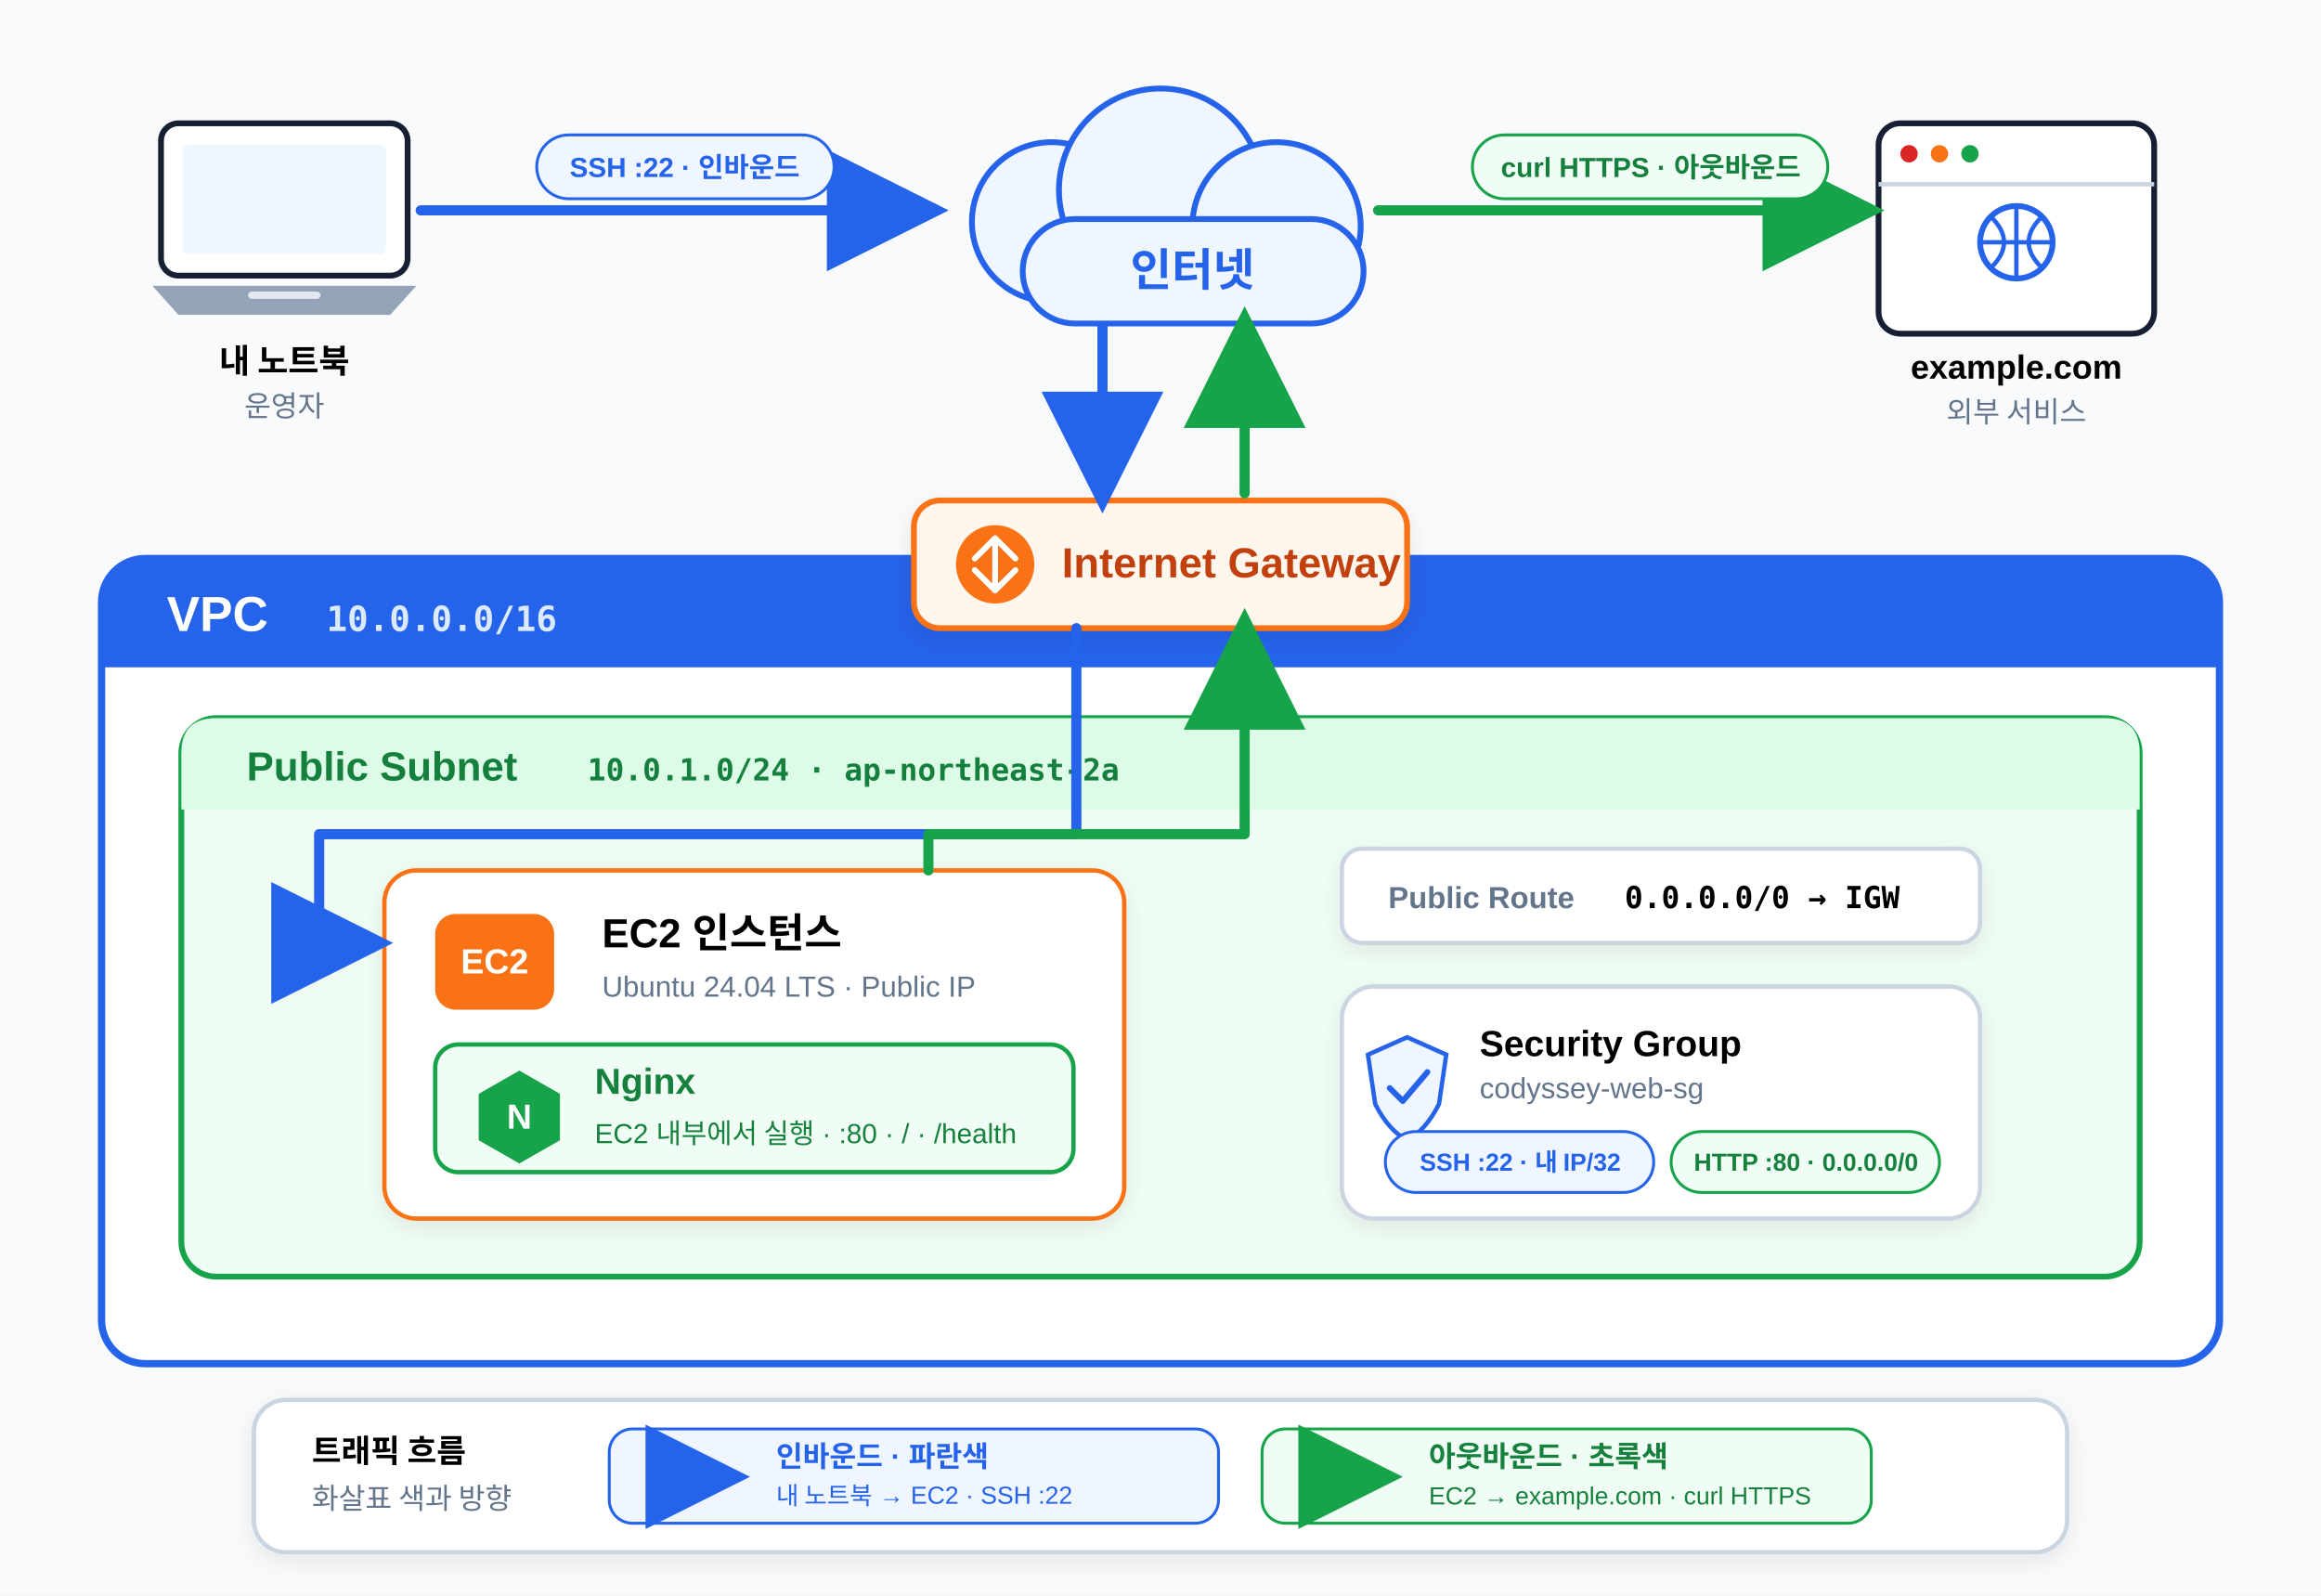
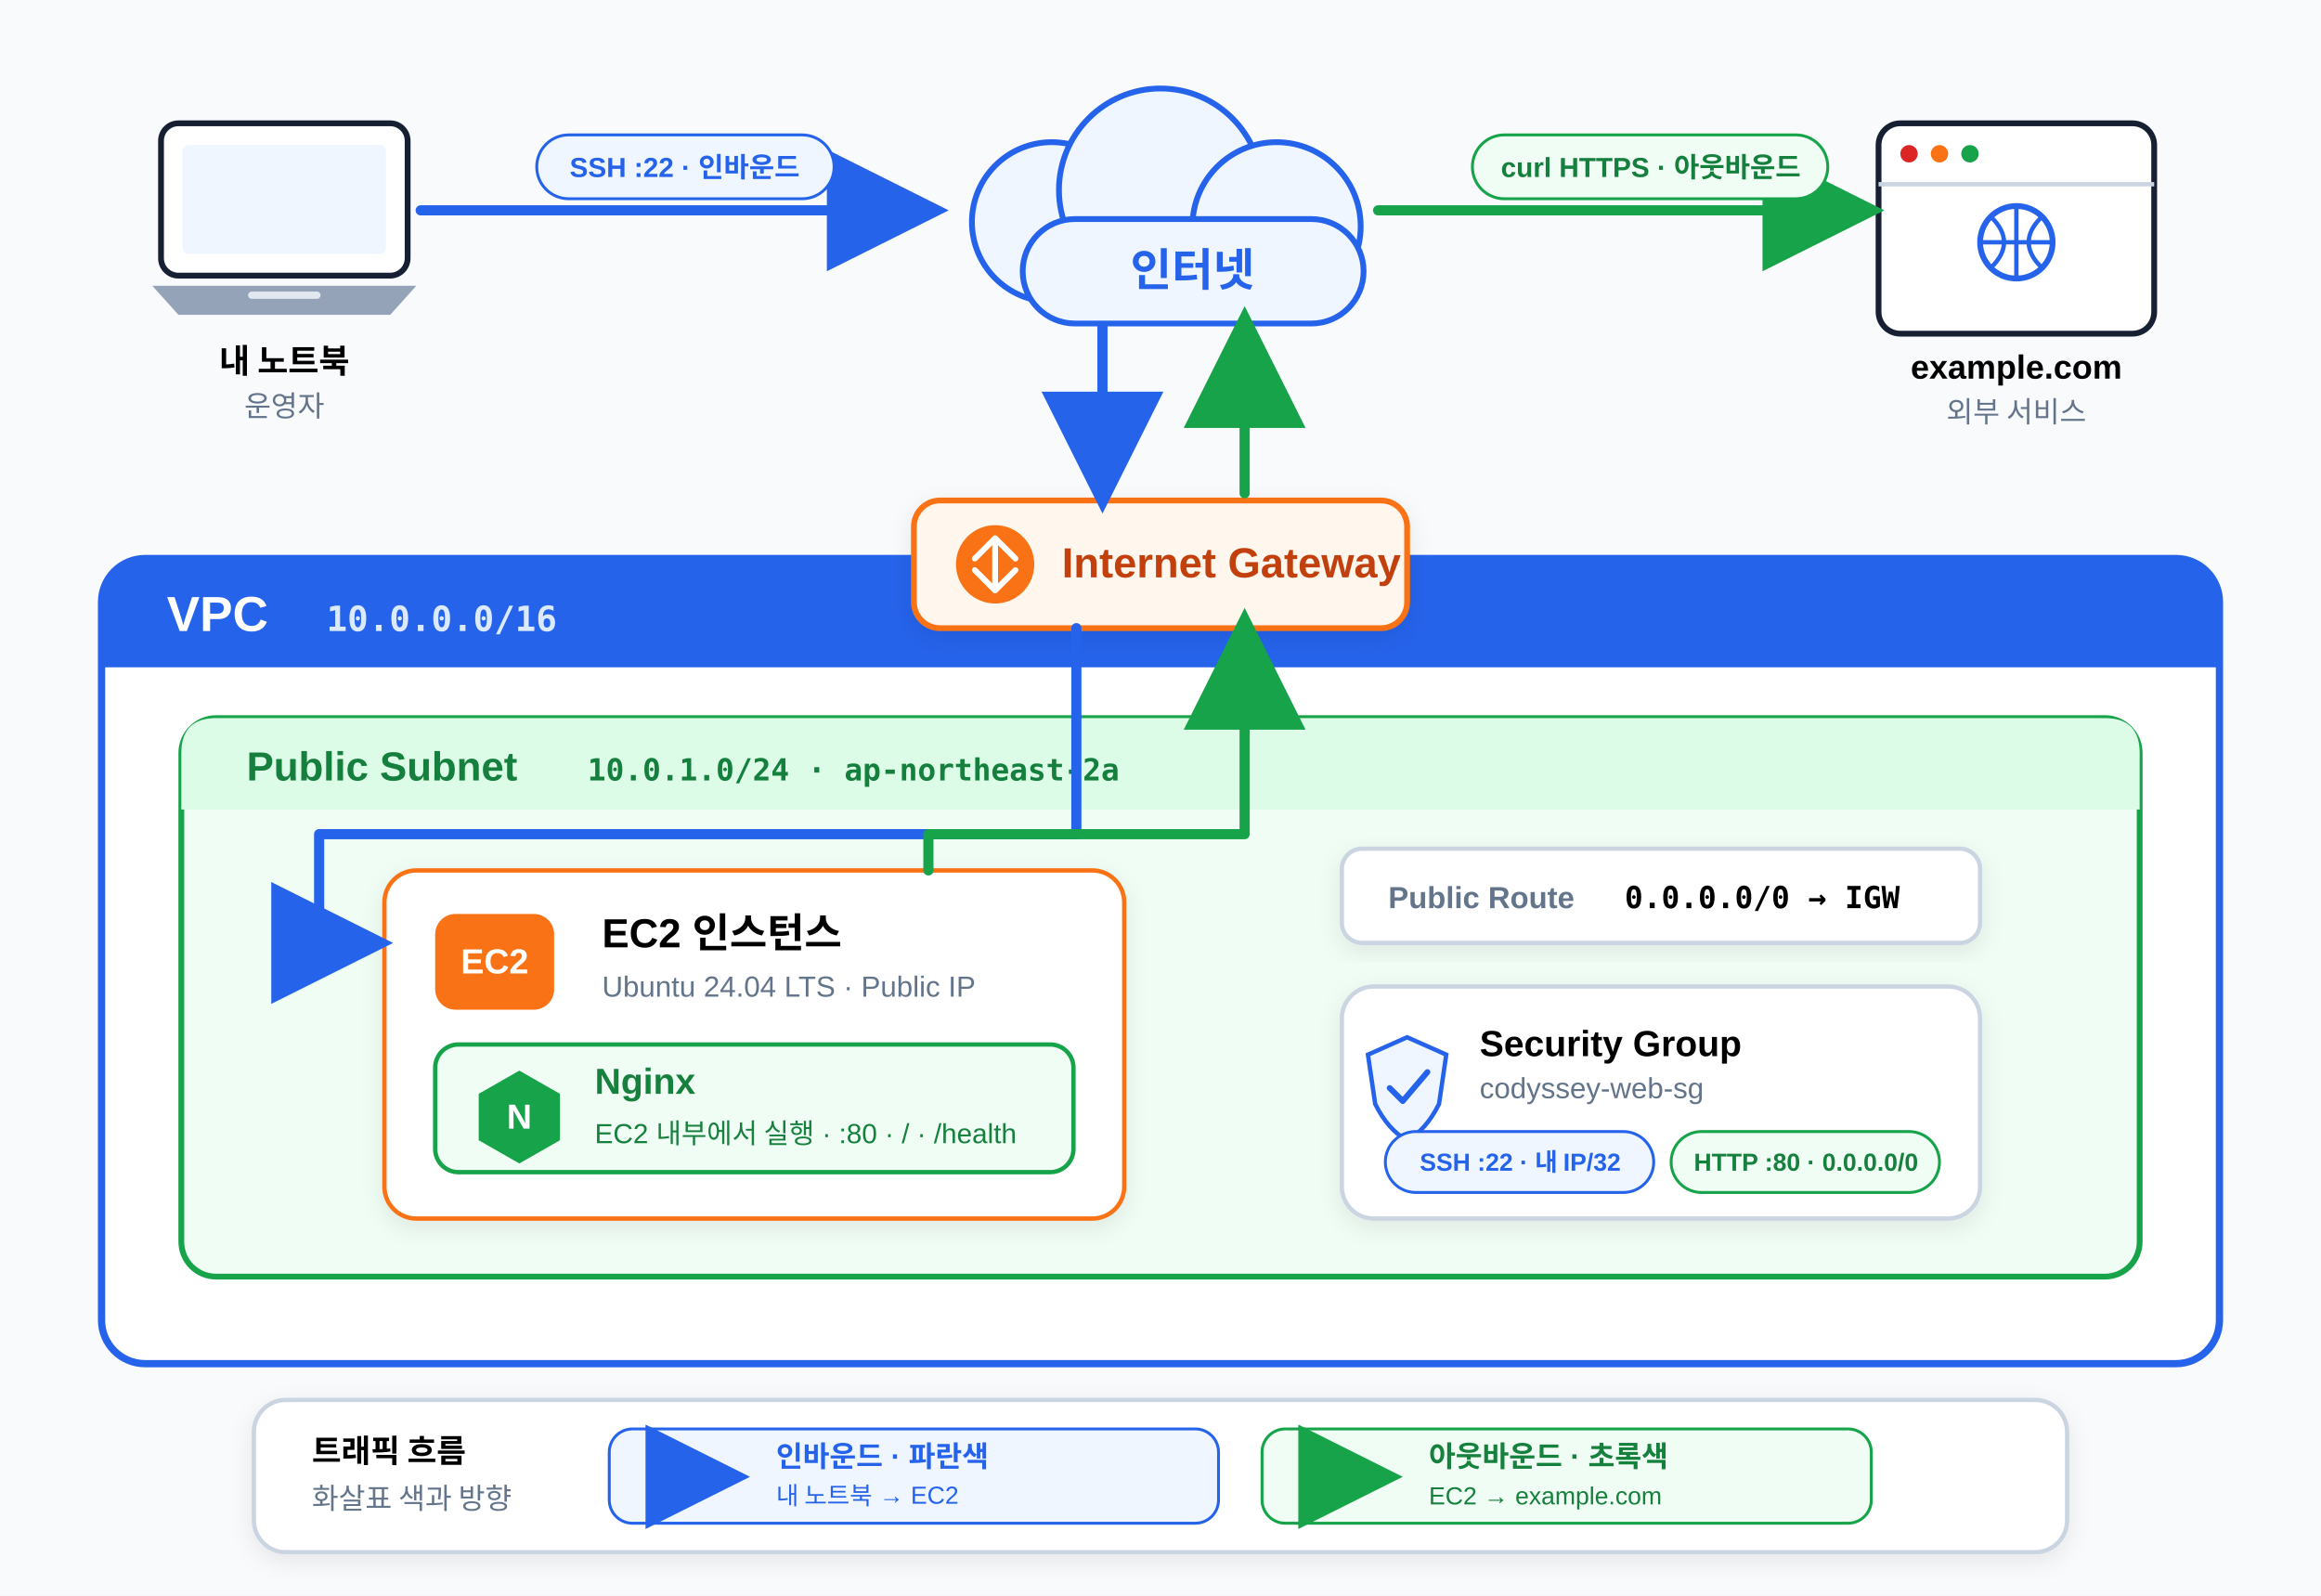
<svg xmlns="http://www.w3.org/2000/svg" width="1600" height="1100" viewBox="0 0 1600 1100" role="img" aria-labelledby="title desc">
  <defs>
    <filter id="shadow" x="-20%" y="-20%" width="140%" height="140%">
      <feDropShadow dx="0" dy="5" stdDeviation="8" flood-color="#0f172a" flood-opacity="0.08" />
    </filter>
    <marker id="arrow-blue" markerWidth="12" markerHeight="12" refX="10" refY="6" orient="auto" markerUnits="strokeWidth">
      <path d="M0,0 L12,6 L0,12 Z" fill="#2563eb" />
    </marker>
    <marker id="arrow-green" markerWidth="12" markerHeight="12" refX="10" refY="6" orient="auto" markerUnits="strokeWidth">
      <path d="M0,0 L12,6 L0,12 Z" fill="#16a34a" />
    </marker>
    <style>
      text { font-family: Pretendard, "Noto Sans KR", "Malgun Gothic", Arial, sans-serif; }
      .small { font-size: 20px; fill: #64748b; }
      .label { font-size: 23px; font-weight: 700; }
      .title { font-size: 30px; font-weight: 800; }
      .mono { font-family: "Cascadia Code", Consolas, monospace; }
    </style>
  </defs>
  <rect width="1600" height="1100" fill="#f8fafc" />
  <g transform="translate(105 85)">
    <rect x="6" y="0" width="170" height="105" rx="12" fill="#fff" stroke="#172033" stroke-width="4" />
    <rect x="21" y="15" width="140" height="75" rx="4" fill="#eff6ff" />
    <path d="M0 112 H182 L164 132 H18 Z" fill="#94a3b8" />
    <rect x="66" y="116" width="50" height="5" rx="2.5" fill="#e2e8f0" />
    <text x="91" y="172" text-anchor="middle" class="label">내 노트북</text>
    <text x="91" y="202" text-anchor="middle" class="small">운영자</text>
  </g>
  <g transform="translate(650 76)">
    <circle cx="75" cy="77" r="55" fill="#eff6ff" stroke="#2563eb" stroke-width="4" />
    <circle cx="150" cy="55" r="70" fill="#eff6ff" stroke="#2563eb" stroke-width="4" />
    <circle cx="230" cy="80" r="58" fill="#eff6ff" stroke="#2563eb" stroke-width="4" />
    <rect x="55" y="75" width="235" height="72" rx="36" fill="#eff6ff" stroke="#2563eb" stroke-width="4" />
    <text x="172" y="121" text-anchor="middle" font-size="31" font-weight="800" fill="#2563eb">인터넷</text>
  </g>
  <g transform="translate(1295 85)">
    <rect width="190" height="145" rx="15" fill="#fff" stroke="#172033" stroke-width="4" />
    <path d="M0 42 H190" stroke="#cbd5e1" stroke-width="3" />
    <circle cx="21" cy="21" r="6" fill="#dc2626" />
    <circle cx="42" cy="21" r="6" fill="#f97316" />
    <circle cx="63" cy="21" r="6" fill="#16a34a" />
    <circle cx="95" cy="82" r="25" fill="none" stroke="#2563eb" stroke-width="4" />
    <path d="M70 82 H120 M95 57 V107 M78 65 Q95 82 78 99 M112 65 Q95 82 112 99" fill="none" stroke="#2563eb" stroke-width="3" />
    <text x="95" y="176" text-anchor="middle" class="label">example.com</text>
    <text x="95" y="206" text-anchor="middle" class="small">외부 서비스</text>
  </g>
  <rect x="70" y="385" width="1460" height="555" rx="30" fill="#fff" stroke="#2563eb" stroke-width="5" />
  <path d="M100 385 H1500 Q1530 385 1530 415 V460 H70 V415 Q70 385 100 385 Z" fill="#2563eb" />
  <text x="115" y="435" font-size="34" font-weight="800" fill="#fff">VPC</text>
  <text x="225" y="435" font-size="24" font-weight="700" fill="#dbeafe" class="mono">10.0.0.0/16</text>
  <rect x="125" y="495" width="1350" height="385" rx="24" fill="#f0fdf4" stroke="#16a34a" stroke-width="4" />
  <path d="M149 495 H1451 Q1475 495 1475 519 V558 H125 V519 Q125 495 149 495 Z" fill="#dcfce7" />
  <text x="170" y="538" font-size="28" font-weight="800" fill="#15803d">Public Subnet</text>
  <text x="405" y="538" font-size="21" font-weight="700" fill="#15803d" class="mono">10.0.1.0/24 · ap-northeast-2a</text>
  <g filter="url(#shadow)">
    <rect x="630" y="345" width="340" height="88" rx="18" fill="#fff7ed" stroke="#f97316" stroke-width="4" />
    <circle cx="686" cy="389" r="27" fill="#f97316" />
    <path d="M686 371 V407 M672 385 L686 371 L700 385 M672 393 L686 407 L700 393" fill="none" stroke="#fff" stroke-width="4" stroke-linecap="round" stroke-linejoin="round" />
    <text x="732" y="398" font-size="29" font-weight="800" fill="#c2410c">Internet Gateway</text>
  </g>
  <g filter="url(#shadow)">
    <rect x="925" y="585" width="440" height="65" rx="14" fill="#fff" stroke="#cbd5e1" stroke-width="3" />
    <text x="957" y="626" font-size="21" font-weight="700" fill="#64748b">Public Route</text>
    <text x="1120" y="626" font-size="21" font-weight="800" class="mono">0.0.0.0/0 → IGW</text>
  </g>
  <g filter="url(#shadow)">
    <rect x="265" y="600" width="510" height="240" rx="22" fill="#fff" stroke="#f97316" stroke-width="3" />
    <rect x="300" y="630" width="82" height="66" rx="14" fill="#f97316" />
    <text x="341" y="671" text-anchor="middle" font-size="24" font-weight="800" fill="#fff">EC2</text>
    <text x="415" y="653" font-size="28" font-weight="800">EC2 인스턴스</text>
    <text x="415" y="687" class="small">Ubuntu 24.04 LTS · Public IP</text>
    <rect x="300" y="720" width="440" height="88" rx="16" fill="#f0fdf4" stroke="#16a34a" stroke-width="3" />
    <polygon points="330,754 358,738 386,754 386,786 358,802 330,786" fill="#16a34a" />
    <text x="358" y="778" text-anchor="middle" font-size="24" font-weight="800" fill="#fff">N</text>
    <text x="410" y="754" font-size="25" font-weight="800" fill="#15803d">Nginx</text>
    <text x="410" y="788" font-size="19" fill="#15803d">EC2 내부에서 실행 · :80 · / · /health</text>
  </g>
  <g filter="url(#shadow)">
    <rect x="925" y="680" width="440" height="160" rx="22" fill="#fff" stroke="#cbd5e1" stroke-width="3" />
    <path d="M970 715 L997 727 L992 761 Q983 779 970 786 Q957 779 948 761 L943 727 Z" fill="#eff6ff" stroke="#2563eb" stroke-width="3" />
    <path d="M958 750 L967 759 L984 739" fill="none" stroke="#2563eb" stroke-width="4" stroke-linecap="round" stroke-linejoin="round" />
    <text x="1020" y="728" font-size="25" font-weight="800">Security Group</text>
    <text x="1020" y="757" class="small">codyssey-web-sg</text>
    <rect x="955" y="780" width="185" height="42" rx="21" fill="#eff6ff" stroke="#2563eb" stroke-width="2" />
    <text x="1048" y="807" text-anchor="middle" font-size="17" font-weight="700" fill="#2563eb">SSH :22 · 내 IP/32</text>
    <rect x="1152" y="780" width="185" height="42" rx="21" fill="#f0fdf4" stroke="#16a34a" stroke-width="2" />
    <text x="1245" y="807" text-anchor="middle" font-size="17" font-weight="700" fill="#15803d">HTTP :80 · 0.0.0.0/0</text>
  </g>
  <path d="M290 145 H640" fill="none" stroke="#2563eb" stroke-width="7" stroke-linecap="round" marker-end="url(#arrow-blue)" />
  <rect x="370" y="93" width="205" height="44" rx="22" fill="#eff6ff" stroke="#2563eb" stroke-width="2" />
  <text x="472" y="122" text-anchor="middle" font-size="19" font-weight="800" fill="#2563eb">SSH :22 · 인바운드</text>
  <path d="M760 225 V340" fill="none" stroke="#2563eb" stroke-width="7" stroke-linecap="round" marker-end="url(#arrow-blue)" />
  <path d="M742 433 V575 H220 V650 H257" fill="none" stroke="#2563eb" stroke-width="7" stroke-linecap="round" stroke-linejoin="round" marker-end="url(#arrow-blue)" />
  <path d="M640 600 V575 H858 V433" fill="none" stroke="#16a34a" stroke-width="7" stroke-linecap="round" stroke-linejoin="round" marker-end="url(#arrow-green)" />
  <path d="M858 340 V225" fill="none" stroke="#16a34a" stroke-width="7" stroke-linecap="round" marker-end="url(#arrow-green)" />
  <path d="M950 145 H1285" fill="none" stroke="#16a34a" stroke-width="7" stroke-linecap="round" marker-end="url(#arrow-green)" />
  <rect x="1015" y="93" width="245" height="44" rx="22" fill="#f0fdf4" stroke="#16a34a" stroke-width="2" />
  <text x="1138" y="122" text-anchor="middle" font-size="19" font-weight="800" fill="#15803d">curl HTTPS · 아웃바운드</text>
  <g filter="url(#shadow)">
    <rect x="175" y="965" width="1250" height="105" rx="22" fill="#fff" stroke="#cbd5e1" stroke-width="3" />
    <text x="215" y="1008" font-size="22" font-weight="800">트래픽 흐름</text>
    <text x="215" y="1040" class="small">화살표 색과 방향</text>
    <rect x="420" y="985" width="420" height="65" rx="16" fill="#eff6ff" stroke="#2563eb" stroke-width="2" />
    <path d="M450 1018 H505" fill="none" stroke="#2563eb" stroke-width="6" stroke-linecap="round" marker-end="url(#arrow-blue)" />
    <text x="535" y="1011" font-size="20" font-weight="800" fill="#2563eb">인바운드 · 파란색</text>
-     <text x="535" y="1037" font-size="17" fill="#2563eb">내 노트북 → EC2 · SSH :22</text>
+     <text x="535" y="1037" font-size="17" fill="#2563eb">내 노트북 → EC2</text>
    <rect x="870" y="985" width="420" height="65" rx="16" fill="#f0fdf4" stroke="#16a34a" stroke-width="2" />
    <path d="M900 1018 H955" fill="none" stroke="#16a34a" stroke-width="6" stroke-linecap="round" marker-end="url(#arrow-green)" />
    <text x="985" y="1011" font-size="20" font-weight="800" fill="#15803d">아웃바운드 · 초록색</text>
-     <text x="985" y="1037" font-size="17" fill="#15803d">EC2 → example.com · curl HTTPS</text>
+     <text x="985" y="1037" font-size="17" fill="#15803d">EC2 → example.com</text>
  </g>
</svg>
